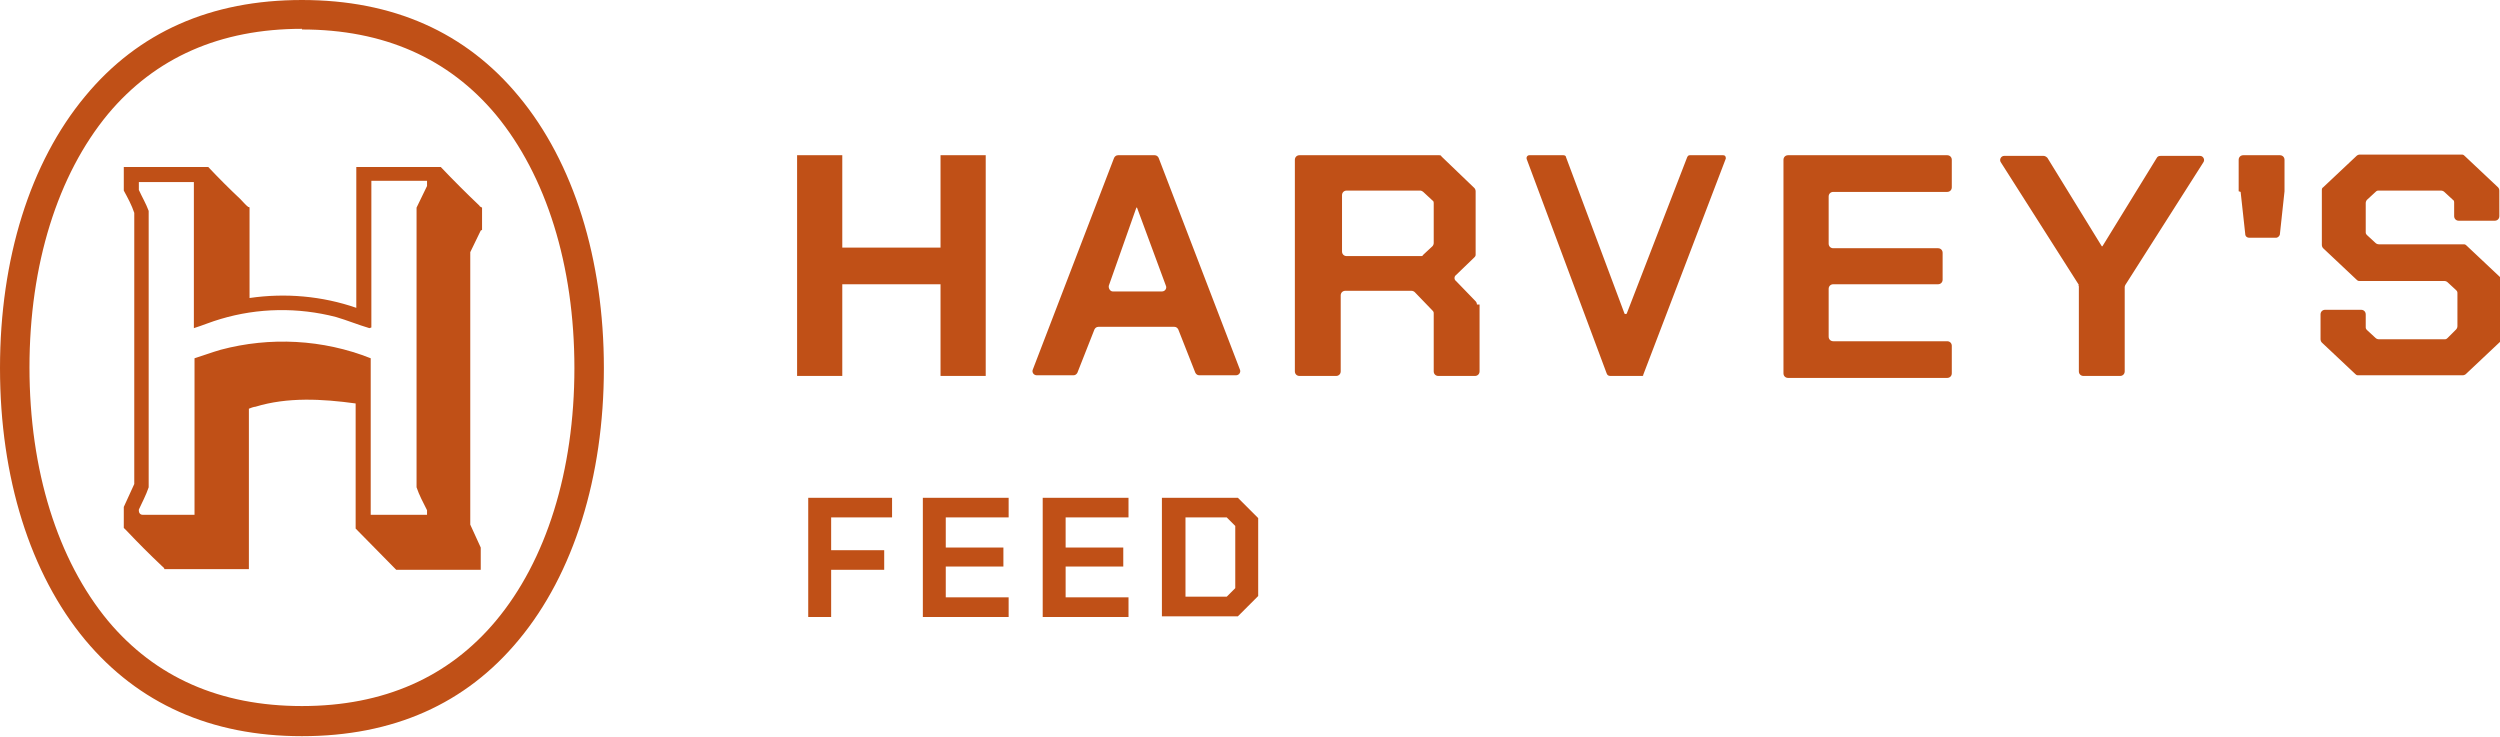
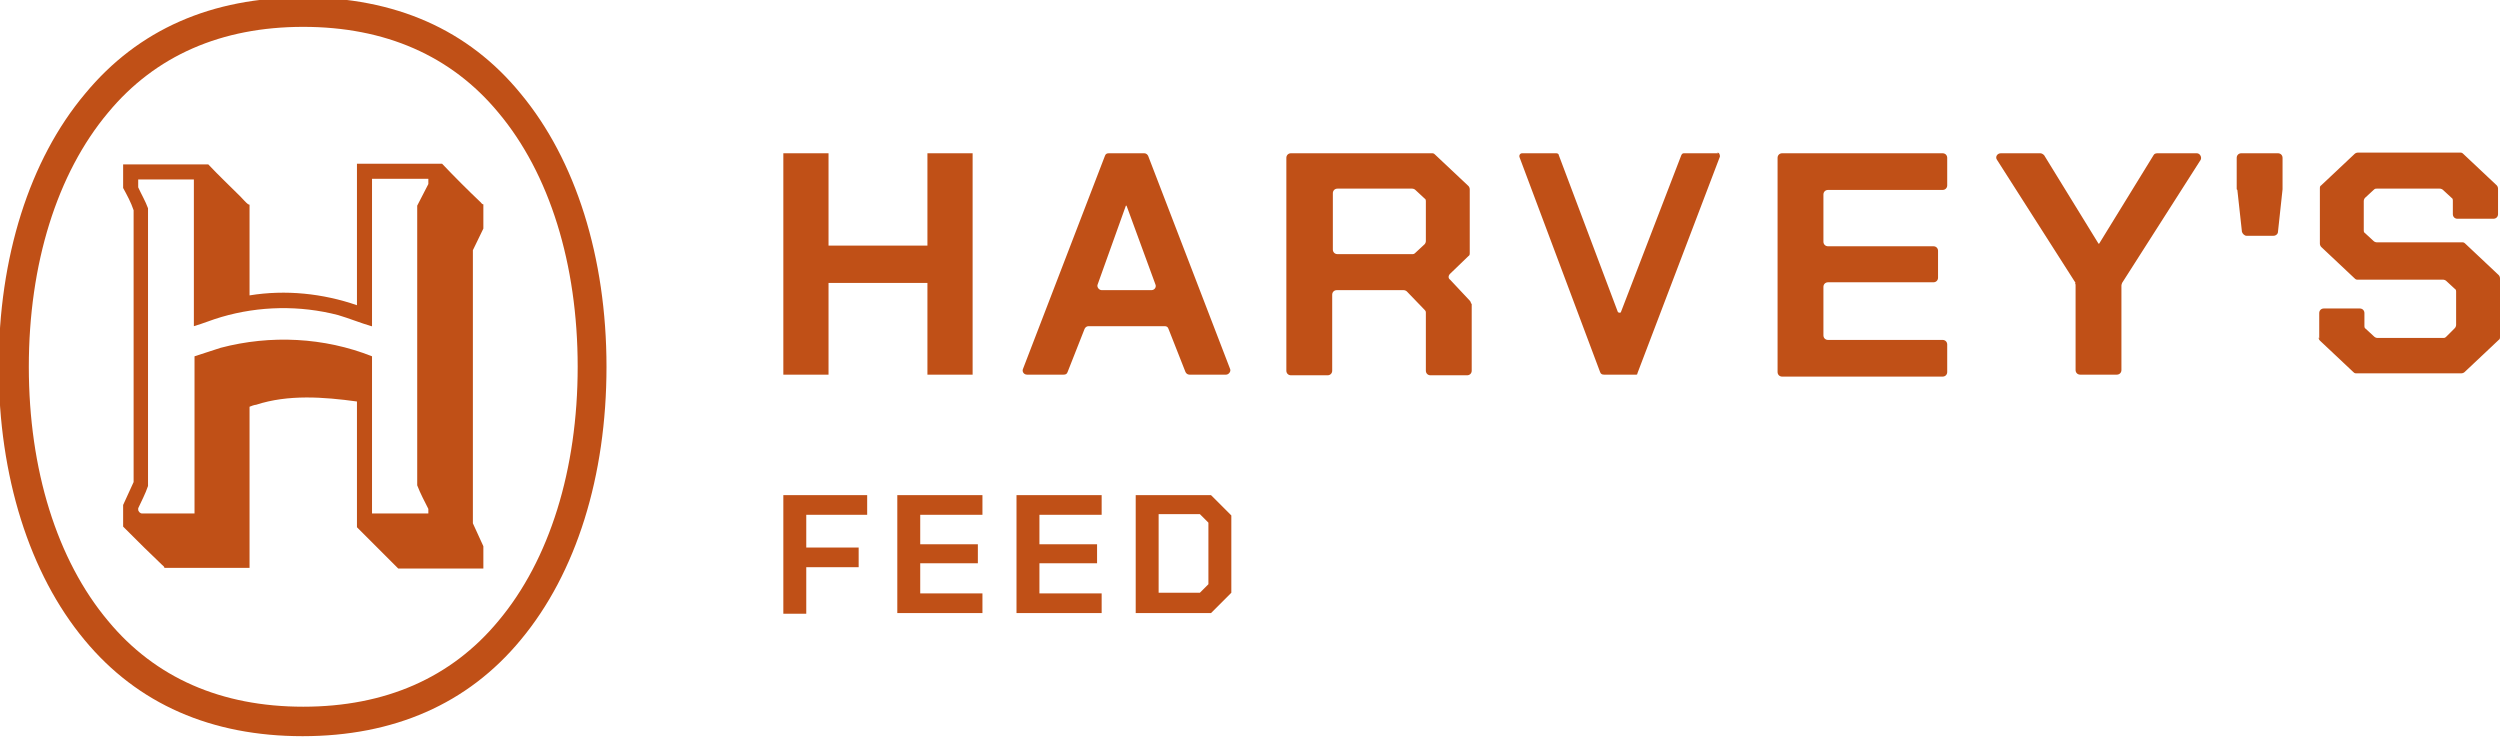
- <svg xmlns="http://www.w3.org/2000/svg" id="a" viewBox="0 0 381.7 112.4">
-   <g id="b">
-     <path d="M121.7,23.7h6.9v14.1h15v-14.1h6.9v33.7h-6.9v-14h-15v14h-6.9s0-33.6,0-33.6ZM170.9,23.7h5.4c.3,0,.5.2.6.4l12.4,32.3c.2.4-.1.9-.6.9h-5.6c-.3,0-.5-.2-.6-.4l-2.6-6.6c-.1-.2-.3-.4-.6-.4h-11.6c-.3,0-.5.2-.6.4l-2.6,6.6c-.1.2-.3.4-.6.4h-5.6c-.5,0-.8-.5-.6-.9l12.4-32.3c.1-.2.3-.4.6-.4h0ZM177.4,44.5c.5,0,.8-.5.6-.9l-4.4-11.9h-.1l-4.2,11.9c-.1.4.2.9.6.9h7.5,0ZM225.9,46.5v10.2c0,.4-.3.7-.7.7h-5.6c-.4,0-.7-.3-.7-.7v-8.8c0-.2,0-.3-.2-.5l-2.7-2.8c-.1-.1-.3-.2-.5-.2h-10.1c-.4,0-.7.3-.7.7v11.6c0,.4-.3.7-.7.7h-5.6c-.4,0-.7-.3-.7-.7V24.4c0-.4.3-.7.7-.7h21.3c.2,0,.3,0,.4.2l5,4.8c.1.1.2.3.2.5v9.6c0,.2,0,.3-.2.5l-2.8,2.7c-.3.2-.3.7,0,.9l3,3.1c.1.1.2.3.2.5h0ZM205.6,39.1h11.3c.2,0,.3,0,.4-.2l1.4-1.3c.1-.1.2-.3.2-.5v-6c0-.2,0-.4-.2-.5l-1.4-1.3c-.1-.1-.3-.2-.4-.2h-11.3c-.4,0-.7.3-.7.7v8.6c0,.4.3.7.7.7h0ZM263.2,23.7h-5.2c-.2,0-.3.1-.4.3l-9.2,23.8c0,.2-.4.2-.4,0l-8.9-23.8c0-.2-.2-.3-.4-.3h-5.2c-.3,0-.5.3-.4.6l12.2,32.7c.1.3.3.4.6.4h4.8c.1,0,.2,0,.2-.2l12.6-33c0-.3-.1-.5-.4-.5h0ZM273,23.7h24.3c.4,0,.7.3.7.7v4.2c0,.4-.3.7-.7.7h-17.4c-.4,0-.7.3-.7.7v7.2c0,.4.3.7.7.7h16c.4,0,.7.3.7.7v4.1c0,.4-.3.7-.7.7h-16c-.4,0-.7.3-.7.7v7.3c0,.4.3.7.7.7h17.4c.4,0,.7.3.7.7v4.2c0,.4-.3.7-.7.7h-24.3c-.4,0-.7-.3-.7-.7V24.4c0-.4.3-.7.7-.7h0ZM317.4,43.5l-11.9-18.7c-.3-.4,0-1,.5-1h6c.2,0,.4.1.6.3l8.3,13.5h.1l8.3-13.5c.1-.2.3-.3.6-.3h6c.5,0,.8.6.5,1l-11.9,18.7c0,0-.1.2-.1.3v12.9c0,.4-.3.7-.7.7h-5.6c-.4,0-.7-.3-.7-.7v-12.9c0-.1,0-.2-.1-.3h0ZM341.8,29.2v-4.8c0-.4.3-.7.7-.7h5.6c.4,0,.7.3.7.7v4.8h0c0,0-.7,6.5-.7,6.5,0,.3-.3.6-.6.6h-4.1c-.3,0-.6-.2-.6-.6l-.7-6.4h0c0,0,0,0,0,0ZM354.3,51.9v-3.9c0-.4.3-.7.7-.7h5.5c.4,0,.7.3.7.7v1.9c0,.2,0,.3.2.5l1.3,1.2c.1.1.3.2.5.2h10c.2,0,.3,0,.5-.2l1.3-1.3c.1-.1.2-.3.2-.5v-5c0-.2,0-.3-.2-.5l-1.3-1.2c-.1-.1-.3-.2-.5-.2h-12.9c-.2,0-.3,0-.5-.2l-5.1-4.8c-.1-.1-.2-.3-.2-.5v-8.3c0-.2,0-.4.2-.5l5.1-4.8c.1-.1.3-.2.5-.2h15.5c.2,0,.3,0,.5.2l5.1,4.8c.1.1.2.3.2.5v3.9c0,.4-.3.7-.7.7h-5.5c-.4,0-.7-.3-.7-.7v-2c0-.2,0-.4-.2-.5l-1.3-1.2c-.1-.1-.3-.2-.5-.2h-9.5c-.2,0-.3,0-.5.2l-1.3,1.2c-.1.1-.2.3-.2.5v4.4c0,.2,0,.3.2.5l1.3,1.2c.1.1.3.2.5.2h12.9c.2,0,.3,0,.5.2l5.1,4.8c.1.1.2.3.2.5v8.9c0,.2,0,.3-.2.5l-5.2,4.9c-.1.1-.3.2-.5.2h-15.9c-.2,0-.3,0-.5-.2l-5.1-4.8c-.1-.1-.2-.3-.2-.5ZM46.1,4.5c12.5,0,22.4,4.4,29.6,13,7.7,9.3,12,23,12,38.7s-4.3,29.4-12,38.6c-7.2,8.6-17.1,13-29.6,13s-22.4-4.4-29.6-13c-7.7-9.3-12-23-12-38.7s4.3-29.4,12-38.7c7.2-8.6,17.1-13,29.6-13M46.1,0c-13.9,0-25,4.9-33.1,14.7C4.6,24.8,0,39.5,0,56.2s4.6,31.4,13,41.5c8.1,9.7,19.2,14.7,33.1,14.7s25-4.9,33.1-14.7c8.4-10.1,13-24.9,13-41.5s-4.6-31.4-13-41.5C71.1,4.9,60,0,46.1,0h0ZM73.4,35.2l-1.6,3.3v41.6s1.6,3.5,1.6,3.5v3.4h-12.9l-6.2-6.3v-19.1h0c-5.1-.7-10.4-1-15.3.5-.2,0-.8.2-1,.3,0,0,0,0,0,0v24.5h-12.9c0-.2-.2-.3-.4-.5-1.8-1.7-3.6-3.5-5.3-5.3,0,0-.5-.5-.5-.5v-3.2l1.6-3.5v-41.4c-.4-1.2-1-2.3-1.6-3.4v-3.6h12.9c1.6,1.7,3.2,3.3,4.9,4.9.4.4.8.9,1.2,1.2,0,0,.2,0,.2.1v13.8c5.5-.8,11.1-.3,16.3,1.5v-21.5h12.9c1.9,2,3.9,4,5.9,5.9,0,.1.2.2.4.3v3.4h0ZM56.4,50.1h0c-1.7-.5-3.4-1.2-5.1-1.7-5.8-1.5-11.9-1.4-17.6.3-1.4.4-2.8,1-4.1,1.4v-22.3h0c0,0-8.4,0-8.4,0v.8c0,.1,0,.2,0,.4.5,1.1,1.1,2.1,1.5,3.2v42.2c-.4,1.2-1,2.3-1.5,3.4,0,0,0,.2,0,.2h0c0,.3.2.6.6.6h7.9v-23.9c1.3-.4,2.6-.9,4-1.3,7.5-2,15.6-1.6,22.9,1.3v23.9h8.6v-.7c-.6-1.2-1.2-2.3-1.6-3.5V31.7s1.6-3.3,1.6-3.3v-.8h-8.5v22.4h0ZM123.4,76h12.8v3h-9.3v5h8.1v3h-8.1v7.2h-3.5v-18.1ZM140.9,76h13.1v3h-9.6v4.6h8.8v2.9h-8.8v4.7h9.6v3h-13.1v-18.1ZM159.2,76h13.1v3h-9.6v4.6h8.8v2.9h-8.8v4.7h9.6v3h-13.1v-18.1ZM177.4,76h11.6l3.1,3.1v11.9l-3.1,3.1h-11.6v-18.1ZM187.3,91.1l1.3-1.3v-9.5l-1.3-1.3h-6.3v12.1h6.3Z" style="fill:#c05017;" />
-   </g>
+ <svg xmlns="http://www.w3.org/2000/svg" id="Layer_2" version="1.1" viewBox="0 0 381.7 112.4">
+   <defs>
+     <style>
+       .st0 {
+         fill: #c05017;
+       }
+     </style>
+   </defs>
+   <path class="st0" d="M119.6,75.6h12.8v3h-9.3v5h8v3h-8v7.1h-3.5v-17.9ZM137,75.6h13v3h-9.5v4.5h8.8v2.9h-8.8v4.6h9.5v3h-13v-17.9ZM155.2,75.6h13v3h-9.5v4.5h8.8v2.9h-8.8v4.6h9.5v3h-13v-17.9ZM173.4,75.6h11.5l3.1,3.1v11.8l-3.1,3.1h-11.5v-17.9ZM183.2,90.5l1.3-1.3v-9.4l-1.3-1.3h-6.3v12h6.3Z" />
+   <path class="st0" d="M46.3,4.1c12.5,0,22.6,4.4,29.8,13.1,7.8,9.3,12.1,23.1,12.1,38.8s-4.3,29.5-12.1,38.8c-7.2,8.7-17.3,13.1-29.8,13.1s-22.6-4.4-29.8-13.1c-7.8-9.3-12.1-23.1-12.1-38.8s4.3-29.5,12.1-38.8c7.2-8.7,17.3-13.1,29.8-13.1M46.3-.4C32.3-.4,21.1,4.5,13,14.3,4.5,24.4-.2,39.3-.2,56s4.7,31.6,13.1,41.7c8.1,9.8,19.4,14.7,33.3,14.7s25.2-4.9,33.3-14.7c8.5-10.2,13.1-25,13.1-41.7s-4.7-31.6-13.1-41.7C71.5,4.5,60.3-.4,46.3-.4h0ZM73.8,34.9l-1.6,3.3v41.7s1.6,3.5,1.6,3.5v3.4h-13l-6.3-6.3v-19.2h0c-5.1-.7-10.5-1.1-15.4.5-.2,0-.8.2-1,.3,0,0,0,0,0,0v24.6h-13c0-.2-.2-.3-.4-.5-1.8-1.7-3.6-3.5-5.4-5.3,0,0-.5-.5-.5-.5v-3.3l1.6-3.5v-41.5c-.4-1.2-1-2.3-1.6-3.4v-3.6h13c1.6,1.7,3.3,3.3,4.9,4.9.4.4.8.9,1.2,1.2,0,0,.2,0,.2.1v13.8c5.5-.9,11.2-.3,16.4,1.5v-21.6h13c1.9,2,3.9,4,5.9,5.9.1.1.2.3.4.3v3.4h0ZM56.7,49.8h0c-1.7-.5-3.4-1.2-5.1-1.7-5.8-1.5-12-1.4-17.8.3-1.4.4-2.8,1-4.2,1.4v-22.4h0c0,0-8.5,0-8.5,0v.8c0,.1,0,.2,0,.4.5,1.1,1.1,2.1,1.5,3.2v42.4c-.4,1.2-1,2.3-1.5,3.4,0,0,0,.2,0,.2h0c0,.3.3.6.6.6h8v-24c1.3-.4,2.7-.9,4-1.3,7.6-2,15.8-1.6,23.1,1.3v24h8.6v-.7c-.6-1.2-1.2-2.3-1.7-3.6V31.4s1.7-3.3,1.7-3.3v-.8h-8.6v22.5h0Z" />
+   <path class="st0" d="M119.6,23.4h6.9v14.1h15.1v-14.1h6.9v33.8h-6.9v-14h-15.1v14h-6.9V23.4ZM169.3,23.4h5.4c.3,0,.5.2.6.4l12.5,32.5c.2.4-.2.9-.6.9h-5.6c-.3,0-.5-.2-.6-.4l-2.6-6.6c-.1-.3-.3-.4-.6-.4h-11.6c-.3,0-.5.2-.6.4l-2.6,6.6c-.1.3-.3.4-.6.4h-5.6c-.5,0-.8-.5-.6-.9l12.5-32.5c.1-.3.3-.4.6-.4h0ZM175.8,44.3c.5,0,.8-.5.6-.9l-4.4-12h-.1l-4.3,12c-.2.4.2.9.6.9h7.5,0ZM224.7,46.3v10.3c0,.4-.3.7-.7.7h-5.6c-.4,0-.7-.3-.7-.7v-8.8c0-.2,0-.3-.2-.5l-2.7-2.8c-.1-.1-.3-.2-.5-.2h-10.2c-.4,0-.7.3-.7.7v11.6c0,.4-.3.7-.7.7h-5.6c-.4,0-.7-.3-.7-.7V24.1c0-.4.3-.7.7-.7h21.5c.2,0,.3,0,.5.2l5.1,4.8c.1.1.2.3.2.5v9.7c0,.2,0,.4-.2.5l-2.8,2.7c-.3.3-.3.7,0,.9l3,3.2c.1.1.2.3.2.5h0ZM204.2,38.8h11.4c.2,0,.3,0,.5-.2l1.4-1.3c.1-.1.2-.3.2-.5v-6c0-.2,0-.4-.2-.5l-1.4-1.3c-.1-.1-.3-.2-.5-.2h-11.4c-.4,0-.7.3-.7.7v8.6c0,.4.3.7.7.7h0ZM262.3,23.4h-5.2c-.2,0-.3.1-.4.3l-9.2,23.9c0,.2-.4.2-.5,0l-9-23.9c0-.2-.2-.3-.4-.3h-5.2c-.3,0-.5.3-.4.6l12.3,32.8c.1.3.3.4.6.4h4.9c.1,0,.2,0,.2-.2l12.6-33.1c0-.3-.1-.6-.4-.6h0ZM272.1,23.4h24.5c.4,0,.7.3.7.7v4.2c0,.4-.3.7-.7.7h-17.5c-.4,0-.7.3-.7.7v7.2c0,.4.3.7.7.7h16.1c.4,0,.7.3.7.7v4.1c0,.4-.3.7-.7.7h-16.1c-.4,0-.7.3-.7.7v7.4c0,.4.3.7.7.7h17.5c.4,0,.7.3.7.7v4.2c0,.4-.3.7-.7.7h-24.5c-.4,0-.7-.3-.7-.7V24.1c0-.4.3-.7.7-.7h0ZM316.9,43.2l-12-18.8c-.3-.4,0-1,.6-1h6c.2,0,.4.1.6.3l8.3,13.5h.1l8.3-13.5c.1-.2.3-.3.6-.3h6c.5,0,.8.6.6,1l-12,18.8c0,.1-.1.2-.1.4v12.9c0,.4-.3.7-.7.7h-5.6c-.4,0-.7-.3-.7-.7v-12.9c0-.1,0-.3-.1-.4h0ZM341.5,28.9v-4.8c0-.4.3-.7.7-.7h5.6c.4,0,.7.3.7.7v4.8h0c0,0-.7,6.5-.7,6.5,0,.3-.3.6-.7.6h-4.1c-.3,0-.6-.3-.7-.6l-.7-6.4h0c0,0,0,0,0,0ZM354.1,51.7v-3.9c0-.4.3-.7.7-.7h5.5c.4,0,.7.3.7.7v1.9c0,.2,0,.4.2.5l1.3,1.2c.1.1.3.2.5.2h10c.2,0,.3,0,.5-.2l1.3-1.3c.1-.1.2-.3.2-.5v-5c0-.2,0-.4-.2-.5l-1.3-1.2c-.1-.1-.3-.2-.5-.2h-13c-.2,0-.3,0-.5-.2l-5.1-4.8c-.1-.1-.2-.3-.2-.5v-8.4c0-.2,0-.4.2-.5l5.1-4.8c.1-.1.3-.2.5-.2h15.6c.2,0,.3,0,.5.2l5.1,4.8c.1.1.2.3.2.5v3.9c0,.4-.3.7-.7.7h-5.5c-.4,0-.7-.3-.7-.7v-2c0-.2,0-.4-.2-.5l-1.3-1.2c-.1-.1-.3-.2-.5-.2h-9.6c-.2,0-.3,0-.5.2l-1.3,1.2c-.1.1-.2.3-.2.5v4.4c0,.2,0,.4.2.5l1.3,1.2c.1.1.3.2.5.2h13c.2,0,.3,0,.5.2l5.1,4.8c.1.1.2.3.2.5v8.9c0,.2,0,.4-.2.5l-5.2,4.9c-.1.1-.3.2-.5.2h-16c-.2,0-.3,0-.5-.2l-5.1-4.8c-.1-.1-.2-.3-.2-.5Z" />
</svg>
